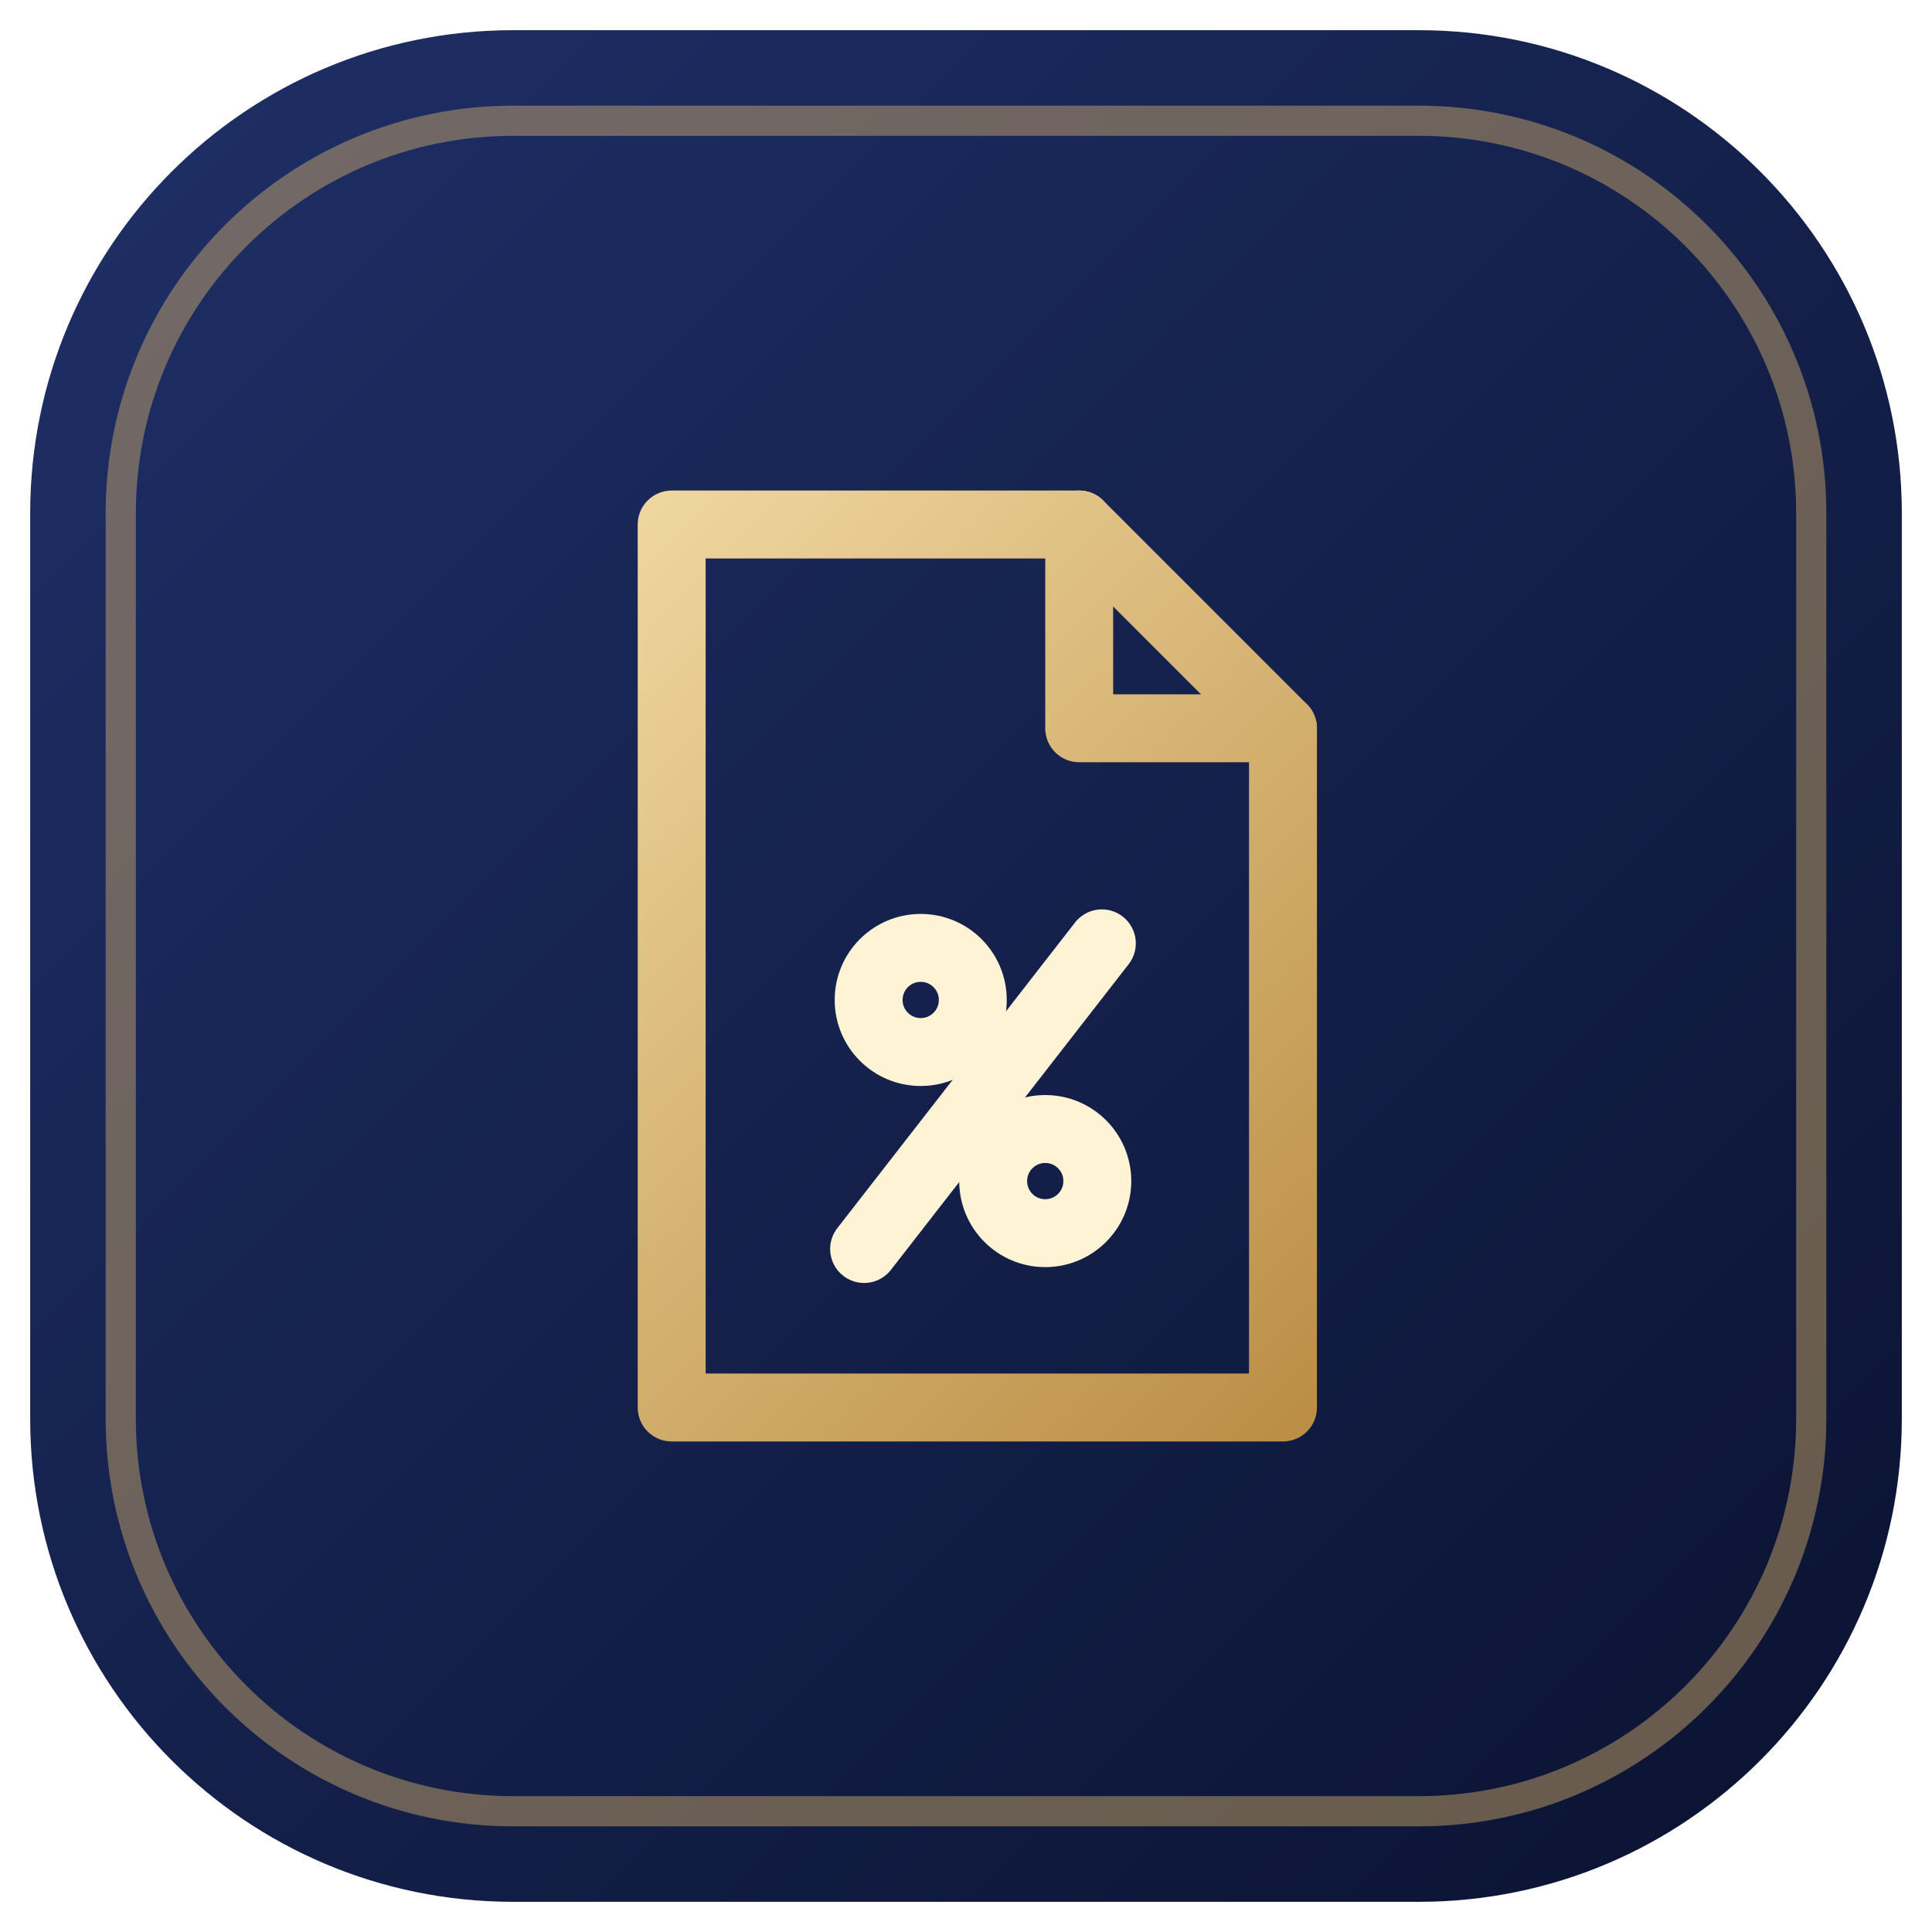
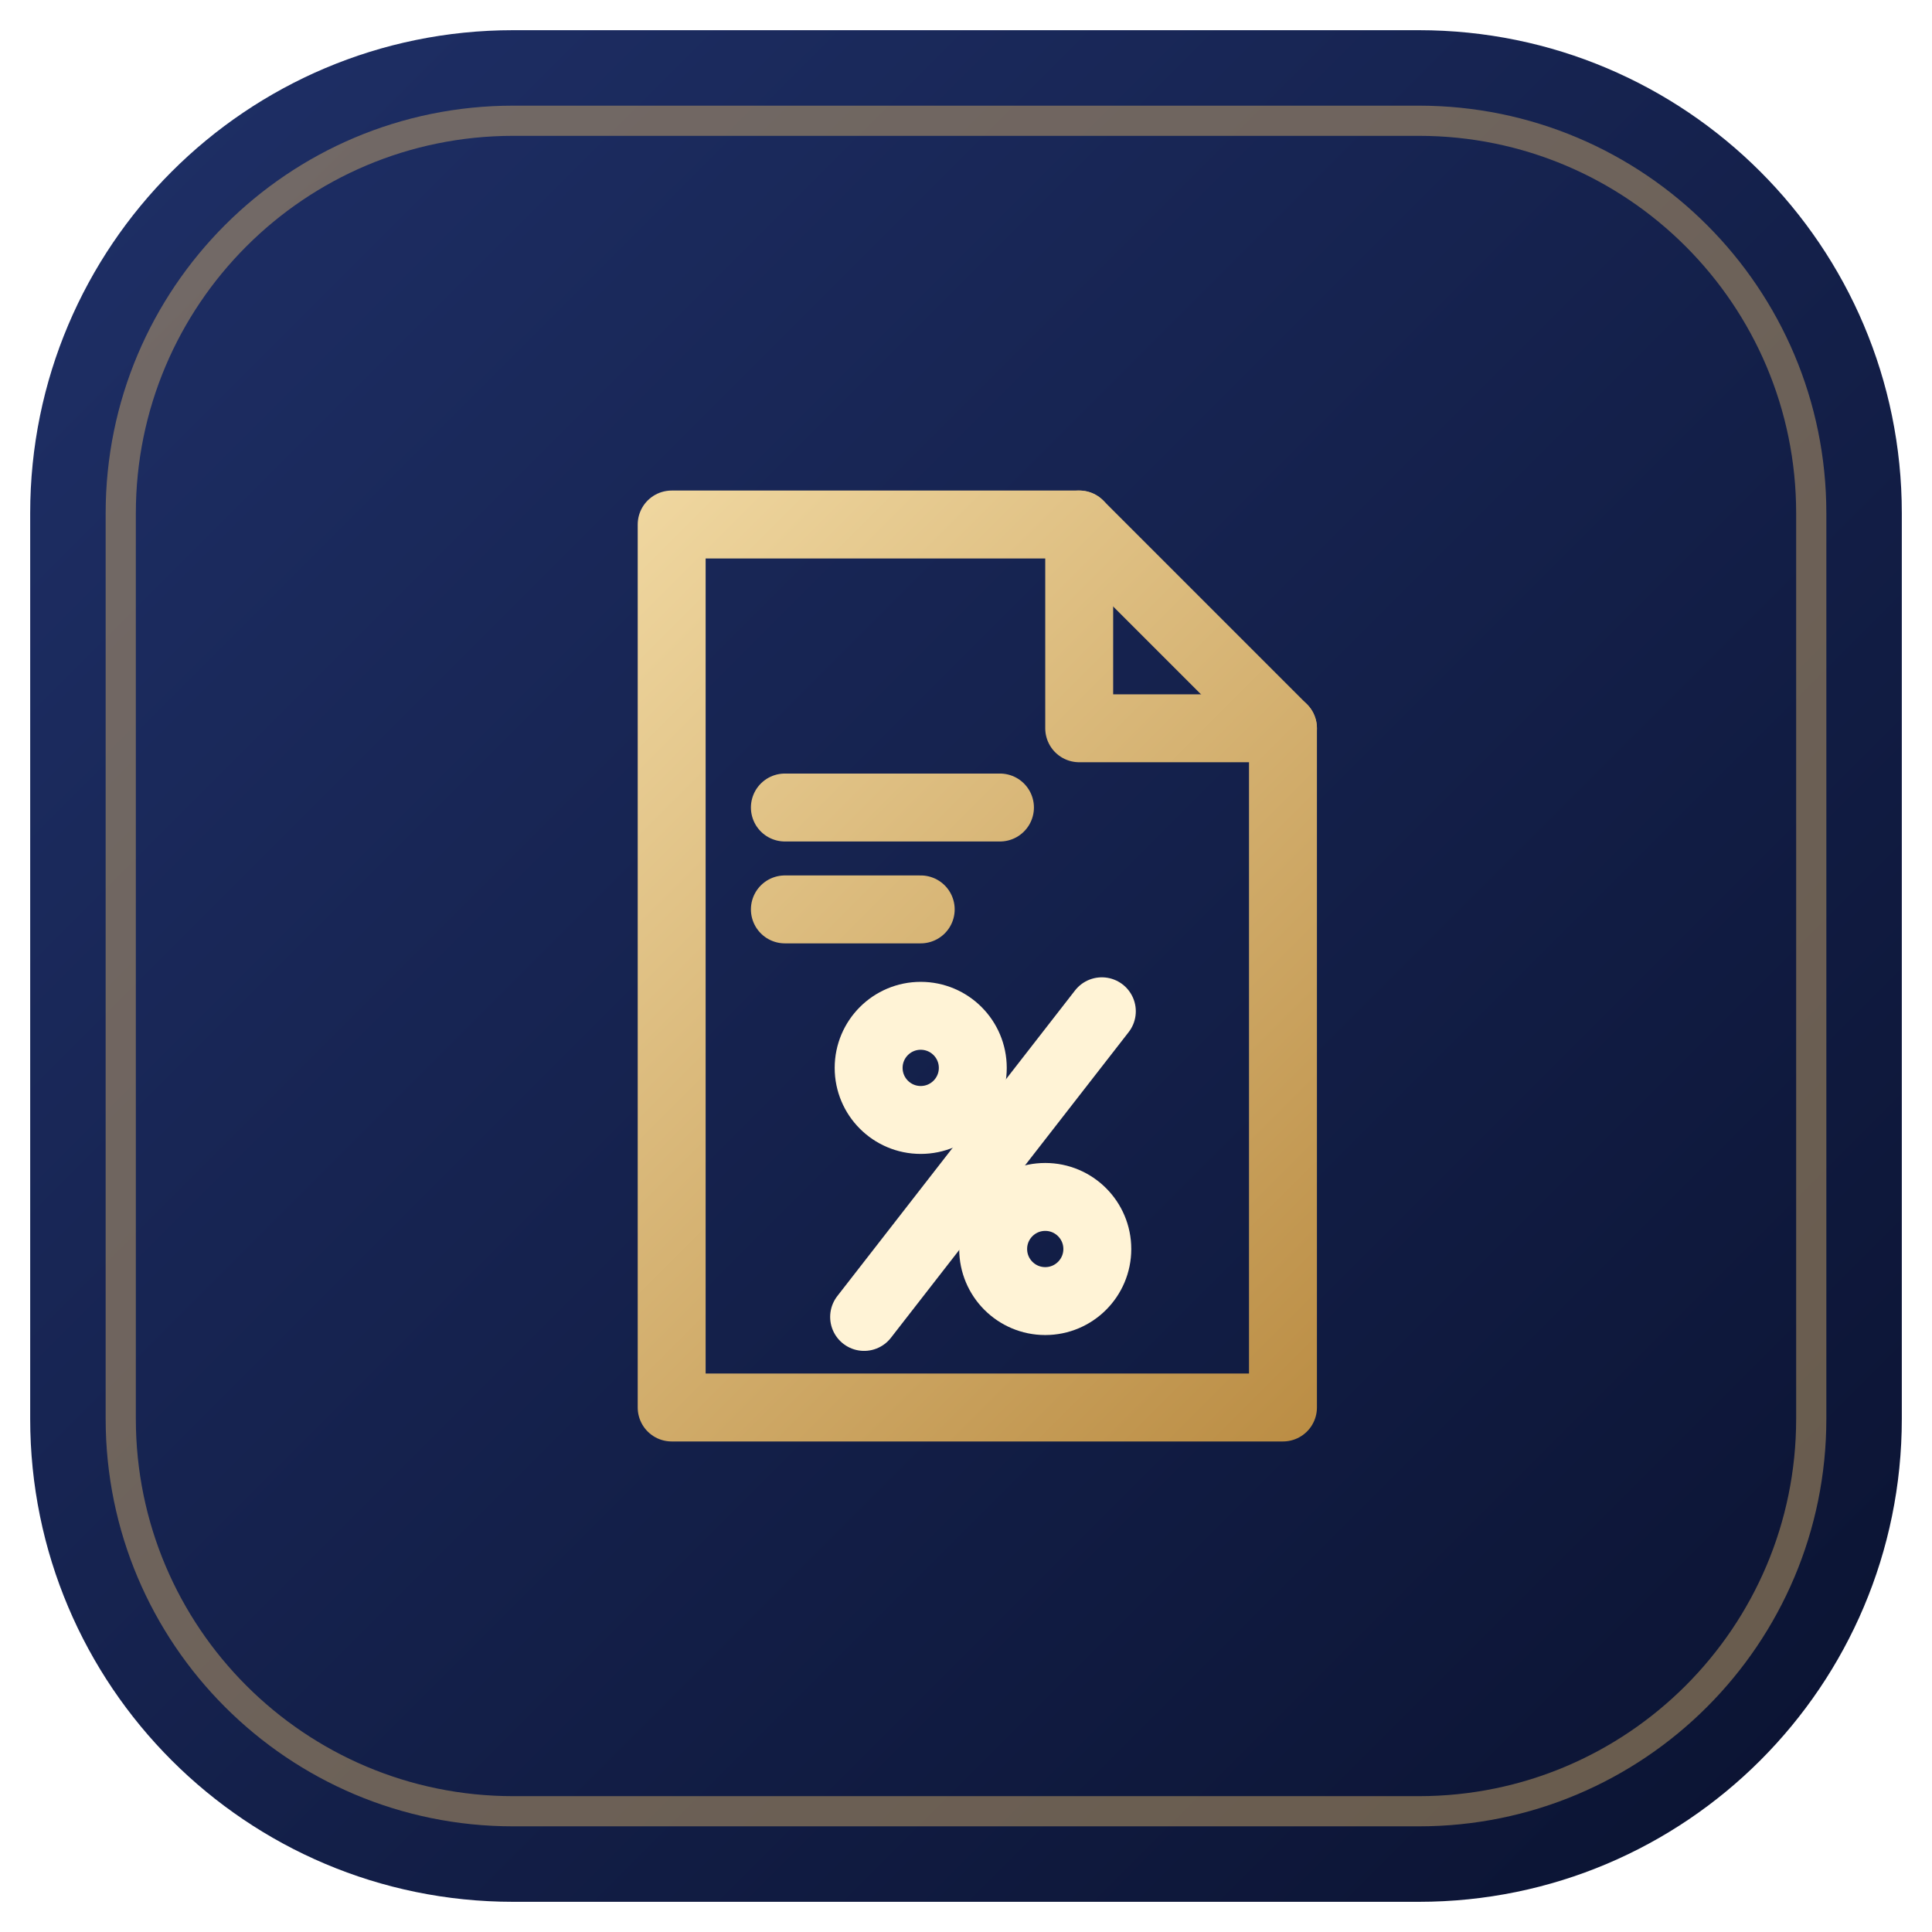
<svg xmlns="http://www.w3.org/2000/svg" viewBox="0 0 64 64" width="128" height="128" fill="none" stroke-linecap="round" stroke-linejoin="round" role="img" aria-label="Податкові справи">
  <defs>
    <linearGradient id="bg" x1="0" y1="0" x2="1" y2="1">
      <stop offset="0" stop-color="#1F3068" />
      <stop offset="1" stop-color="#0A1230" />
    </linearGradient>
    <linearGradient id="gold" gradientUnits="userSpaceOnUse" x1="4" y1="4" x2="44" y2="44">
      <stop offset="0" stop-color="#F3DCA6" />
      <stop offset="1" stop-color="#B8893F" />
    </linearGradient>
  </defs>
  <rect x="1" y="1" width="62" height="62" rx="16" fill="url(#bg)" />
  <rect x="4" y="4" width="56" height="56" rx="13" fill="none" stroke="#D9B26B" stroke-opacity="0.45" stroke-width="1" />
  <g transform="translate(14 14) scale(0.75)">
    <path d="M11 4.5 H29 L38 13.5 V43.5 H11 Z" fill="none" stroke="url(#gold)" stroke-width="3" />
    <path d="M29 4.5 V13.5 H38" fill="none" stroke="url(#gold)" stroke-width="3" />
-     <circle cx="22" cy="25.5" r="2.3" fill="none" stroke="#FFF3D6" stroke-width="3" />
-     <circle cx="27.5" cy="33.5" r="2.3" fill="none" stroke="#FFF3D6" stroke-width="3" />
-     <path d="M19.5 36.5 L30 23" fill="none" stroke="#FFF3D6" stroke-width="3" />
+     <path d="M16 17 H25.5" fill="none" stroke="url(#gold)" stroke-width="3" />
+     <path d="M16 21.5 H22" fill="none" stroke="url(#gold)" stroke-width="3" />
+     <circle cx="22" cy="28.5" r="2.3" fill="none" stroke="#FFF3D6" stroke-width="3" />
+     <circle cx="27.5" cy="36.5" r="2.3" fill="none" stroke="#FFF3D6" stroke-width="3" />
+     <path d="M19.5 39.5 L30 26" fill="none" stroke="#FFF3D6" stroke-width="3" />
  </g>
</svg>
